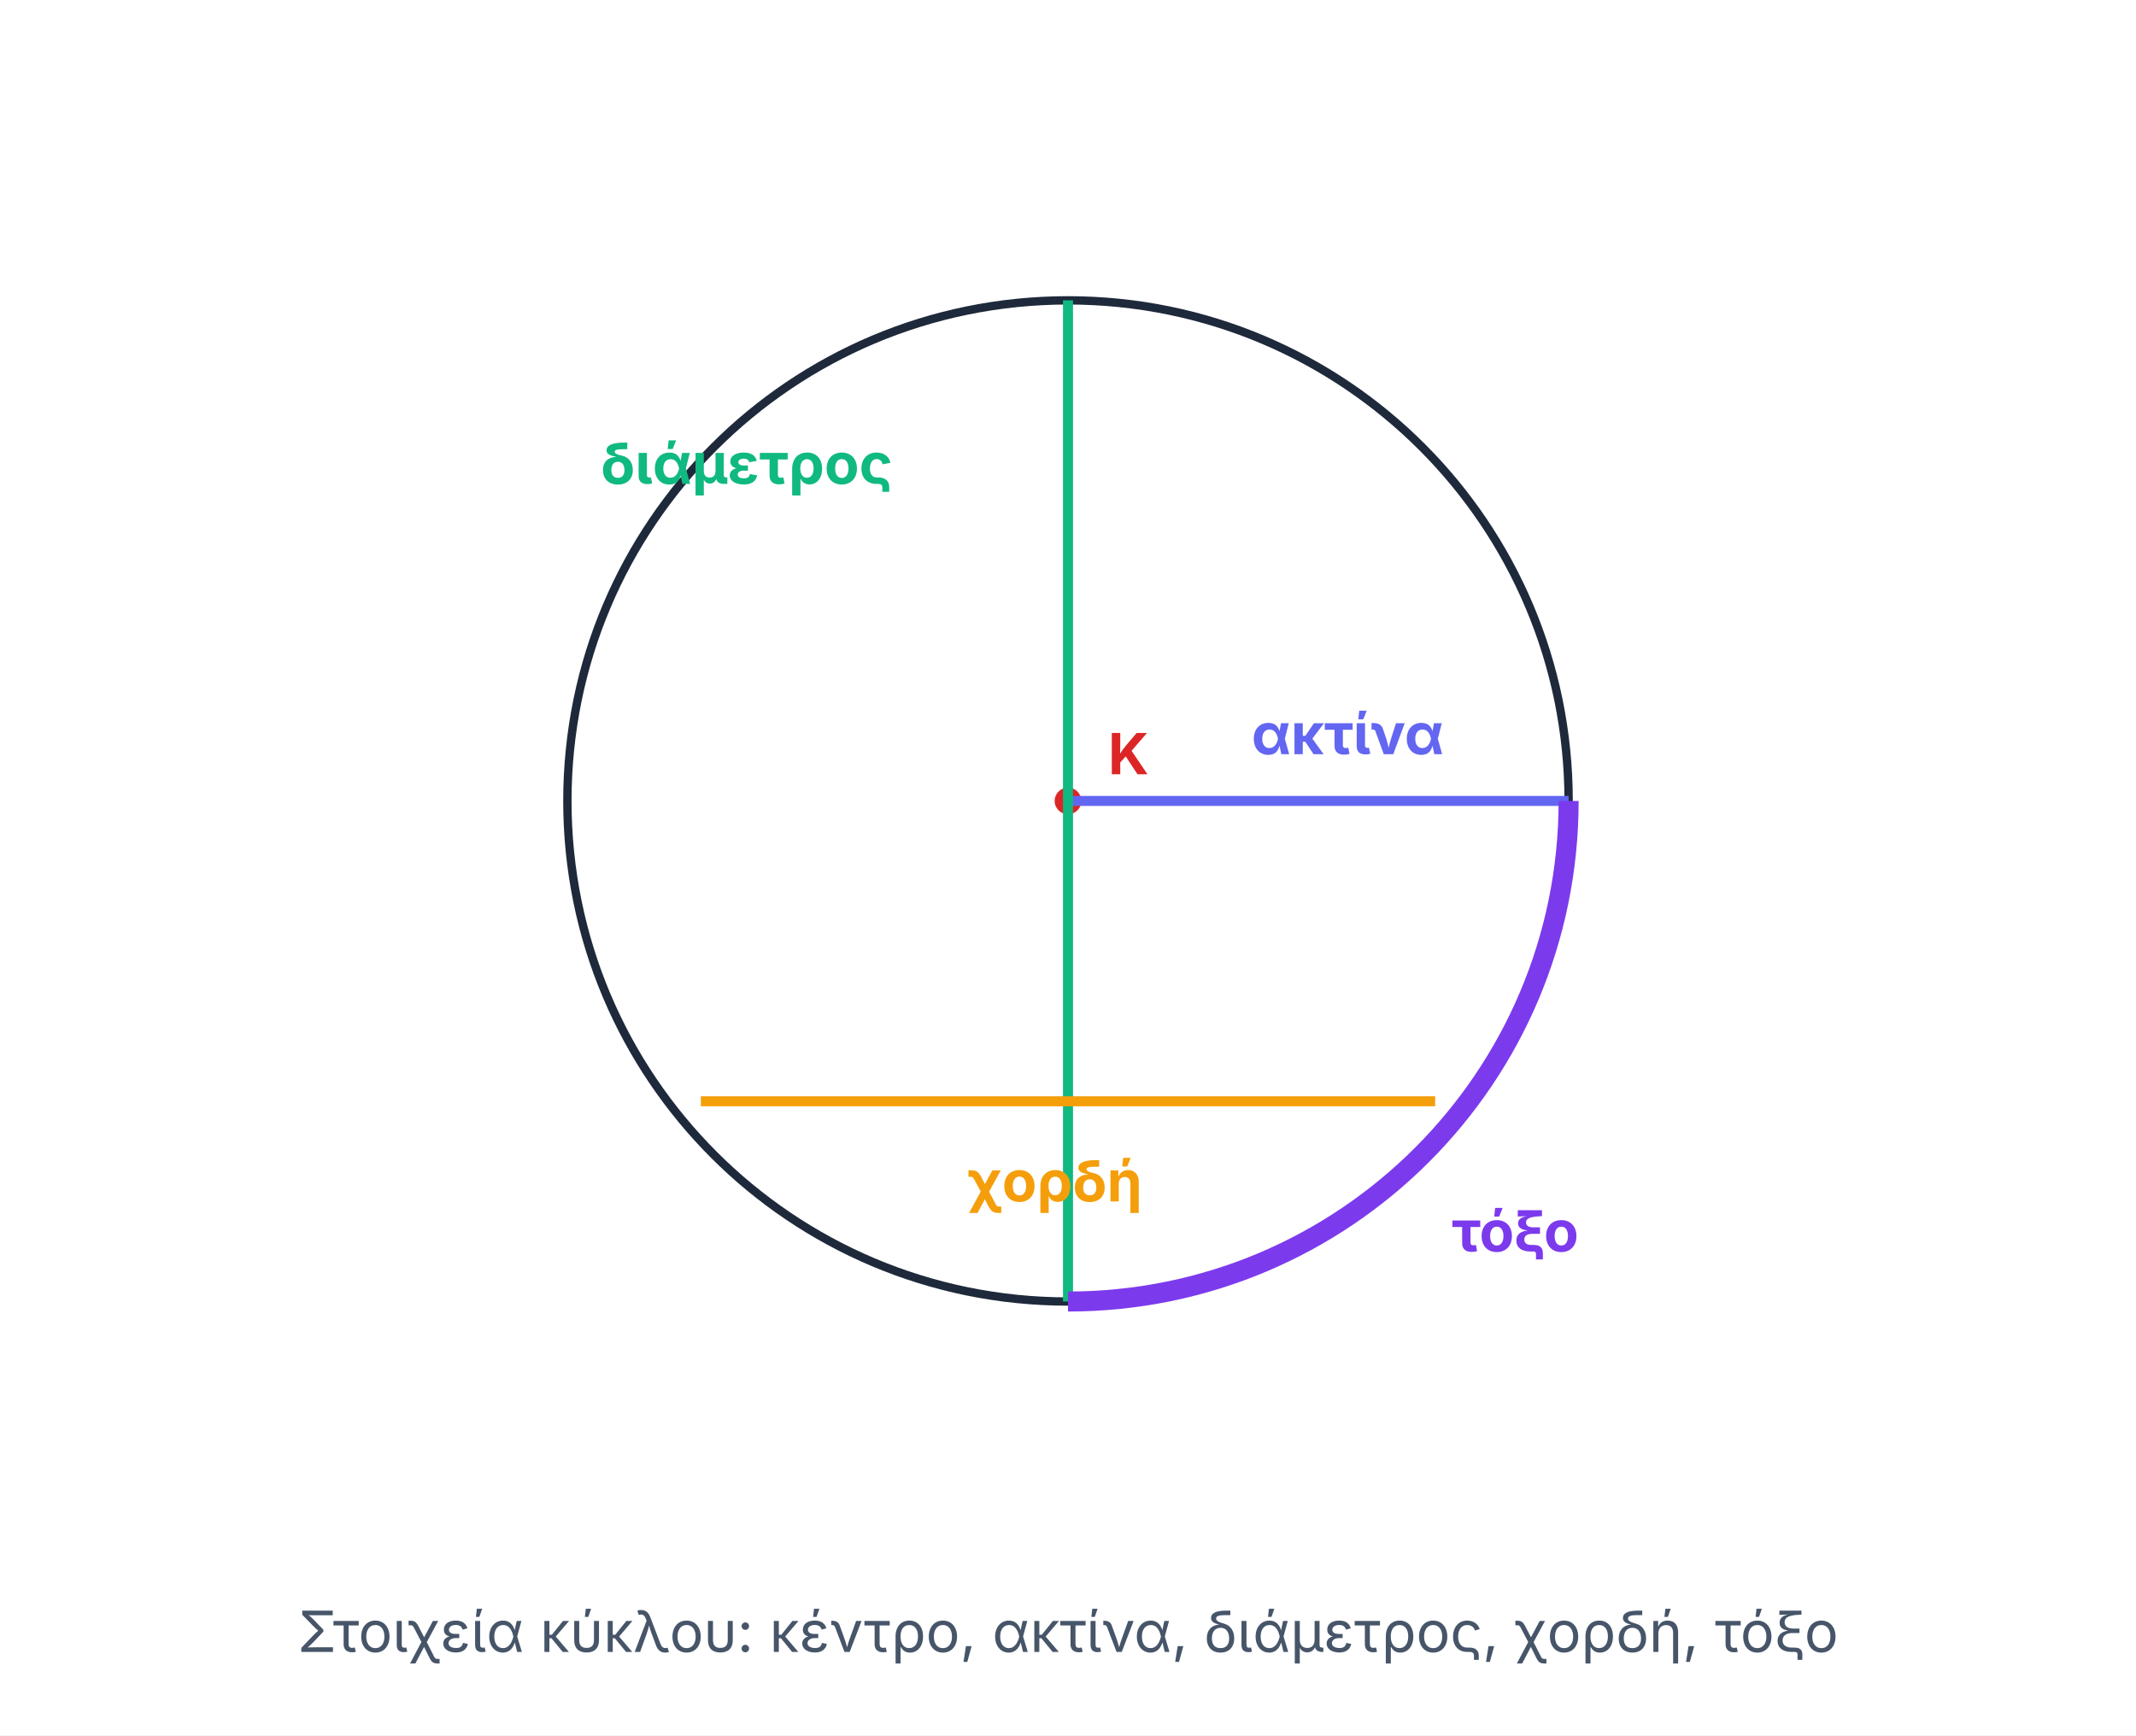
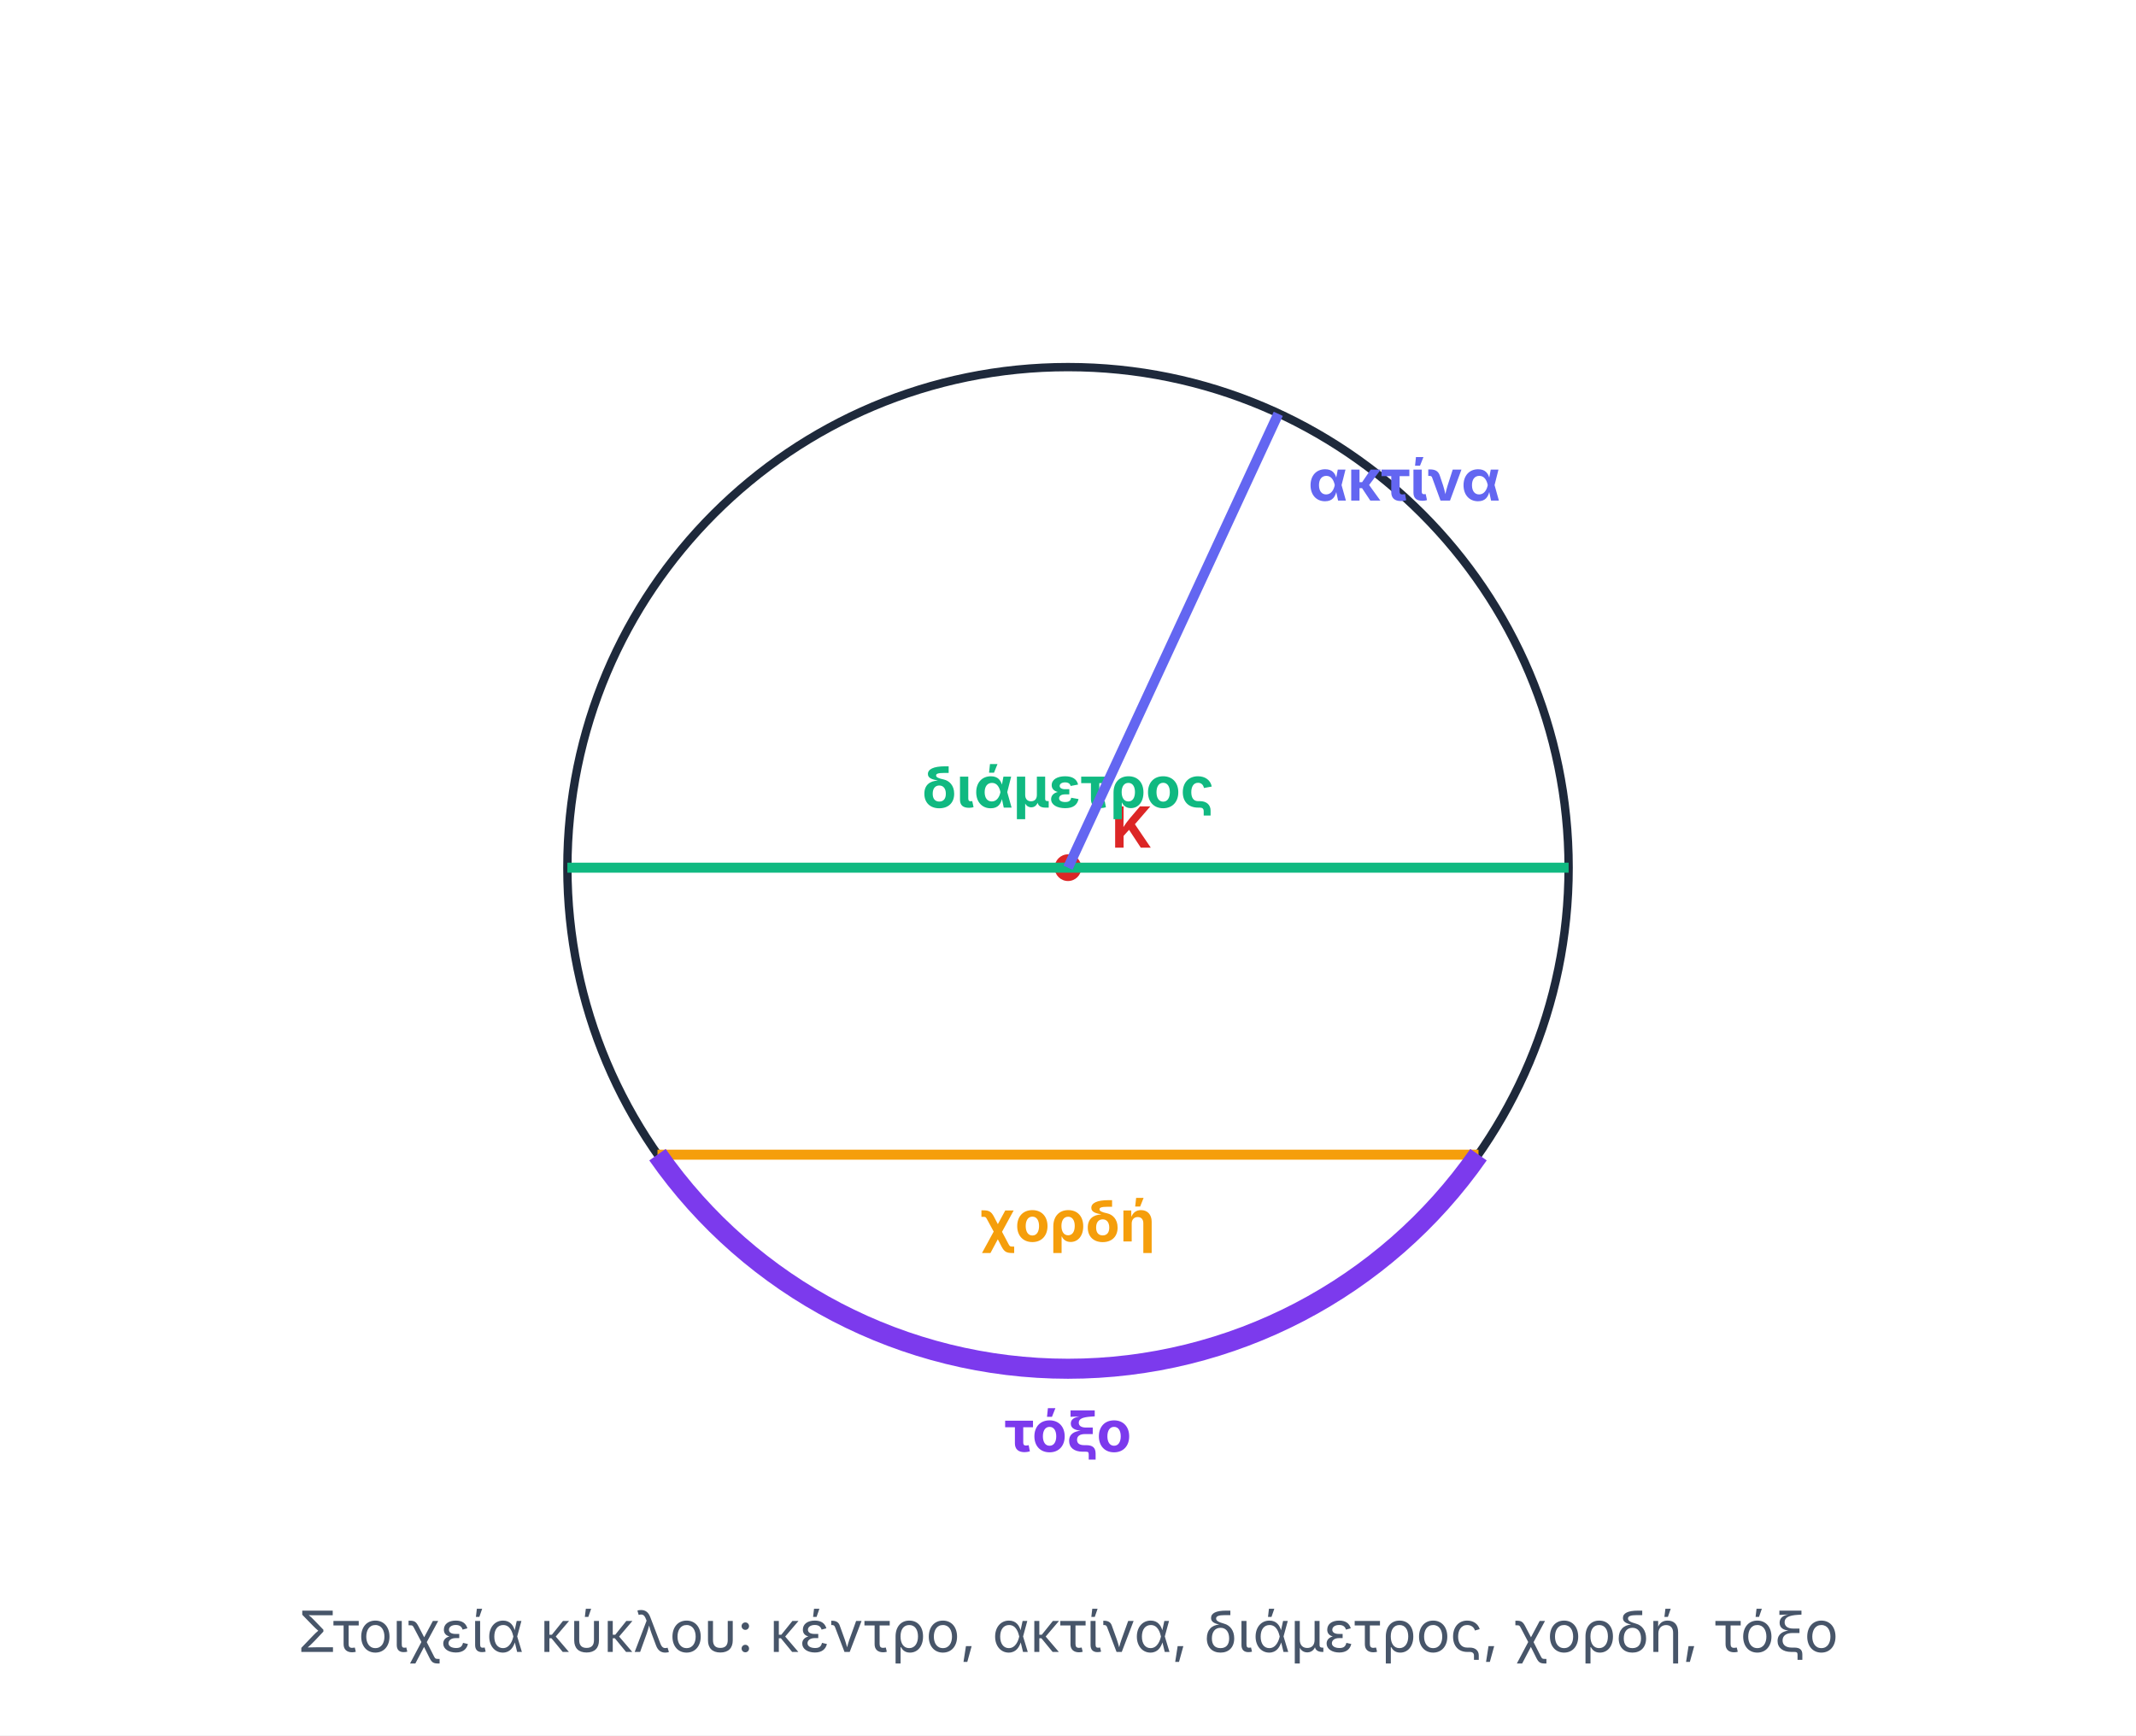
<svg xmlns="http://www.w3.org/2000/svg" viewBox="0 0 640 520" font-family="Inter, system-ui, sans-serif">
  <rect width="640" height="520" fill="#ffffff" />
-   <g transform="translate(320,240)">
-     <circle cx="0" cy="0" r="150" fill="none" stroke="#1e293b" stroke-width="2.5" />
-     <circle cx="0" cy="0" r="4" fill="#dc2626" />
-     <text x="12" y="-8" font-size="17" fill="#dc2626" font-weight="700">Κ</text>
-     <line x1="0" y1="0" x2="150" y2="0" stroke="#6366f1" stroke-width="3" />
-     <text x="55" y="-14" font-size="17" fill="#6366f1" font-weight="700">ακτίνα</text>
-     <line x1="0" y1="-150" x2="0" y2="150" stroke="#10b981" stroke-width="3" />
-     <text x="-140" y="-95" font-size="17" fill="#10b981" font-weight="700">διάμετρος</text>
-     <line x1="-110" y1="90" x2="110" y2="90" stroke="#f59e0b" stroke-width="3" />
-     <text x="-30" y="120" font-size="17" fill="#f59e0b" font-weight="700">χορδή</text>
-     <path d="M 150 0 A 150 150 0 0 1 0 150" fill="none" stroke="#7c3aed" stroke-width="6" />
-     <text x="115" y="135" font-size="17" fill="#7c3aed" font-weight="700">τόξο</text>
-   </g>
+   <circle cx="320" cy="260" r="150" fill="none" stroke="#1e293b" stroke-width="2.5" />
+   <circle cx="320" cy="260" r="4" fill="#dc2626" />
+   <text x="333" y="254" font-size="17" fill="#dc2626" font-weight="700">Κ</text>
+   <line x1="170" y1="260" x2="470" y2="260" stroke="#10b981" stroke-width="3" />
+   <text x="320" y="242" font-size="17" fill="#10b981" font-weight="700" text-anchor="middle">διάμετρος</text>
+   <line x1="320" y1="260" x2="383" y2="124" stroke="#6366f1" stroke-width="3" />
+   <text x="392" y="150" font-size="17" fill="#6366f1" font-weight="700">ακτίνα</text>
+   <line x1="443" y1="346" x2="197" y2="346" stroke="#f59e0b" stroke-width="3" />
+   <text x="320" y="372" font-size="17" fill="#f59e0b" font-weight="700" text-anchor="middle">χορδή</text>
+   <path d="M 443 346 A 150 150 0 0 1 197 346" fill="none" stroke="#7c3aed" stroke-width="6" />
+   <text x="320" y="435" font-size="17" fill="#7c3aed" font-weight="700" text-anchor="middle">τόξο</text>
  <text x="320" y="495" font-size="17" fill="#475569" text-anchor="middle">Στοιχεία κύκλου: κέντρο, ακτίνα, διάμετρος, χορδή, τόξο</text>
</svg>
